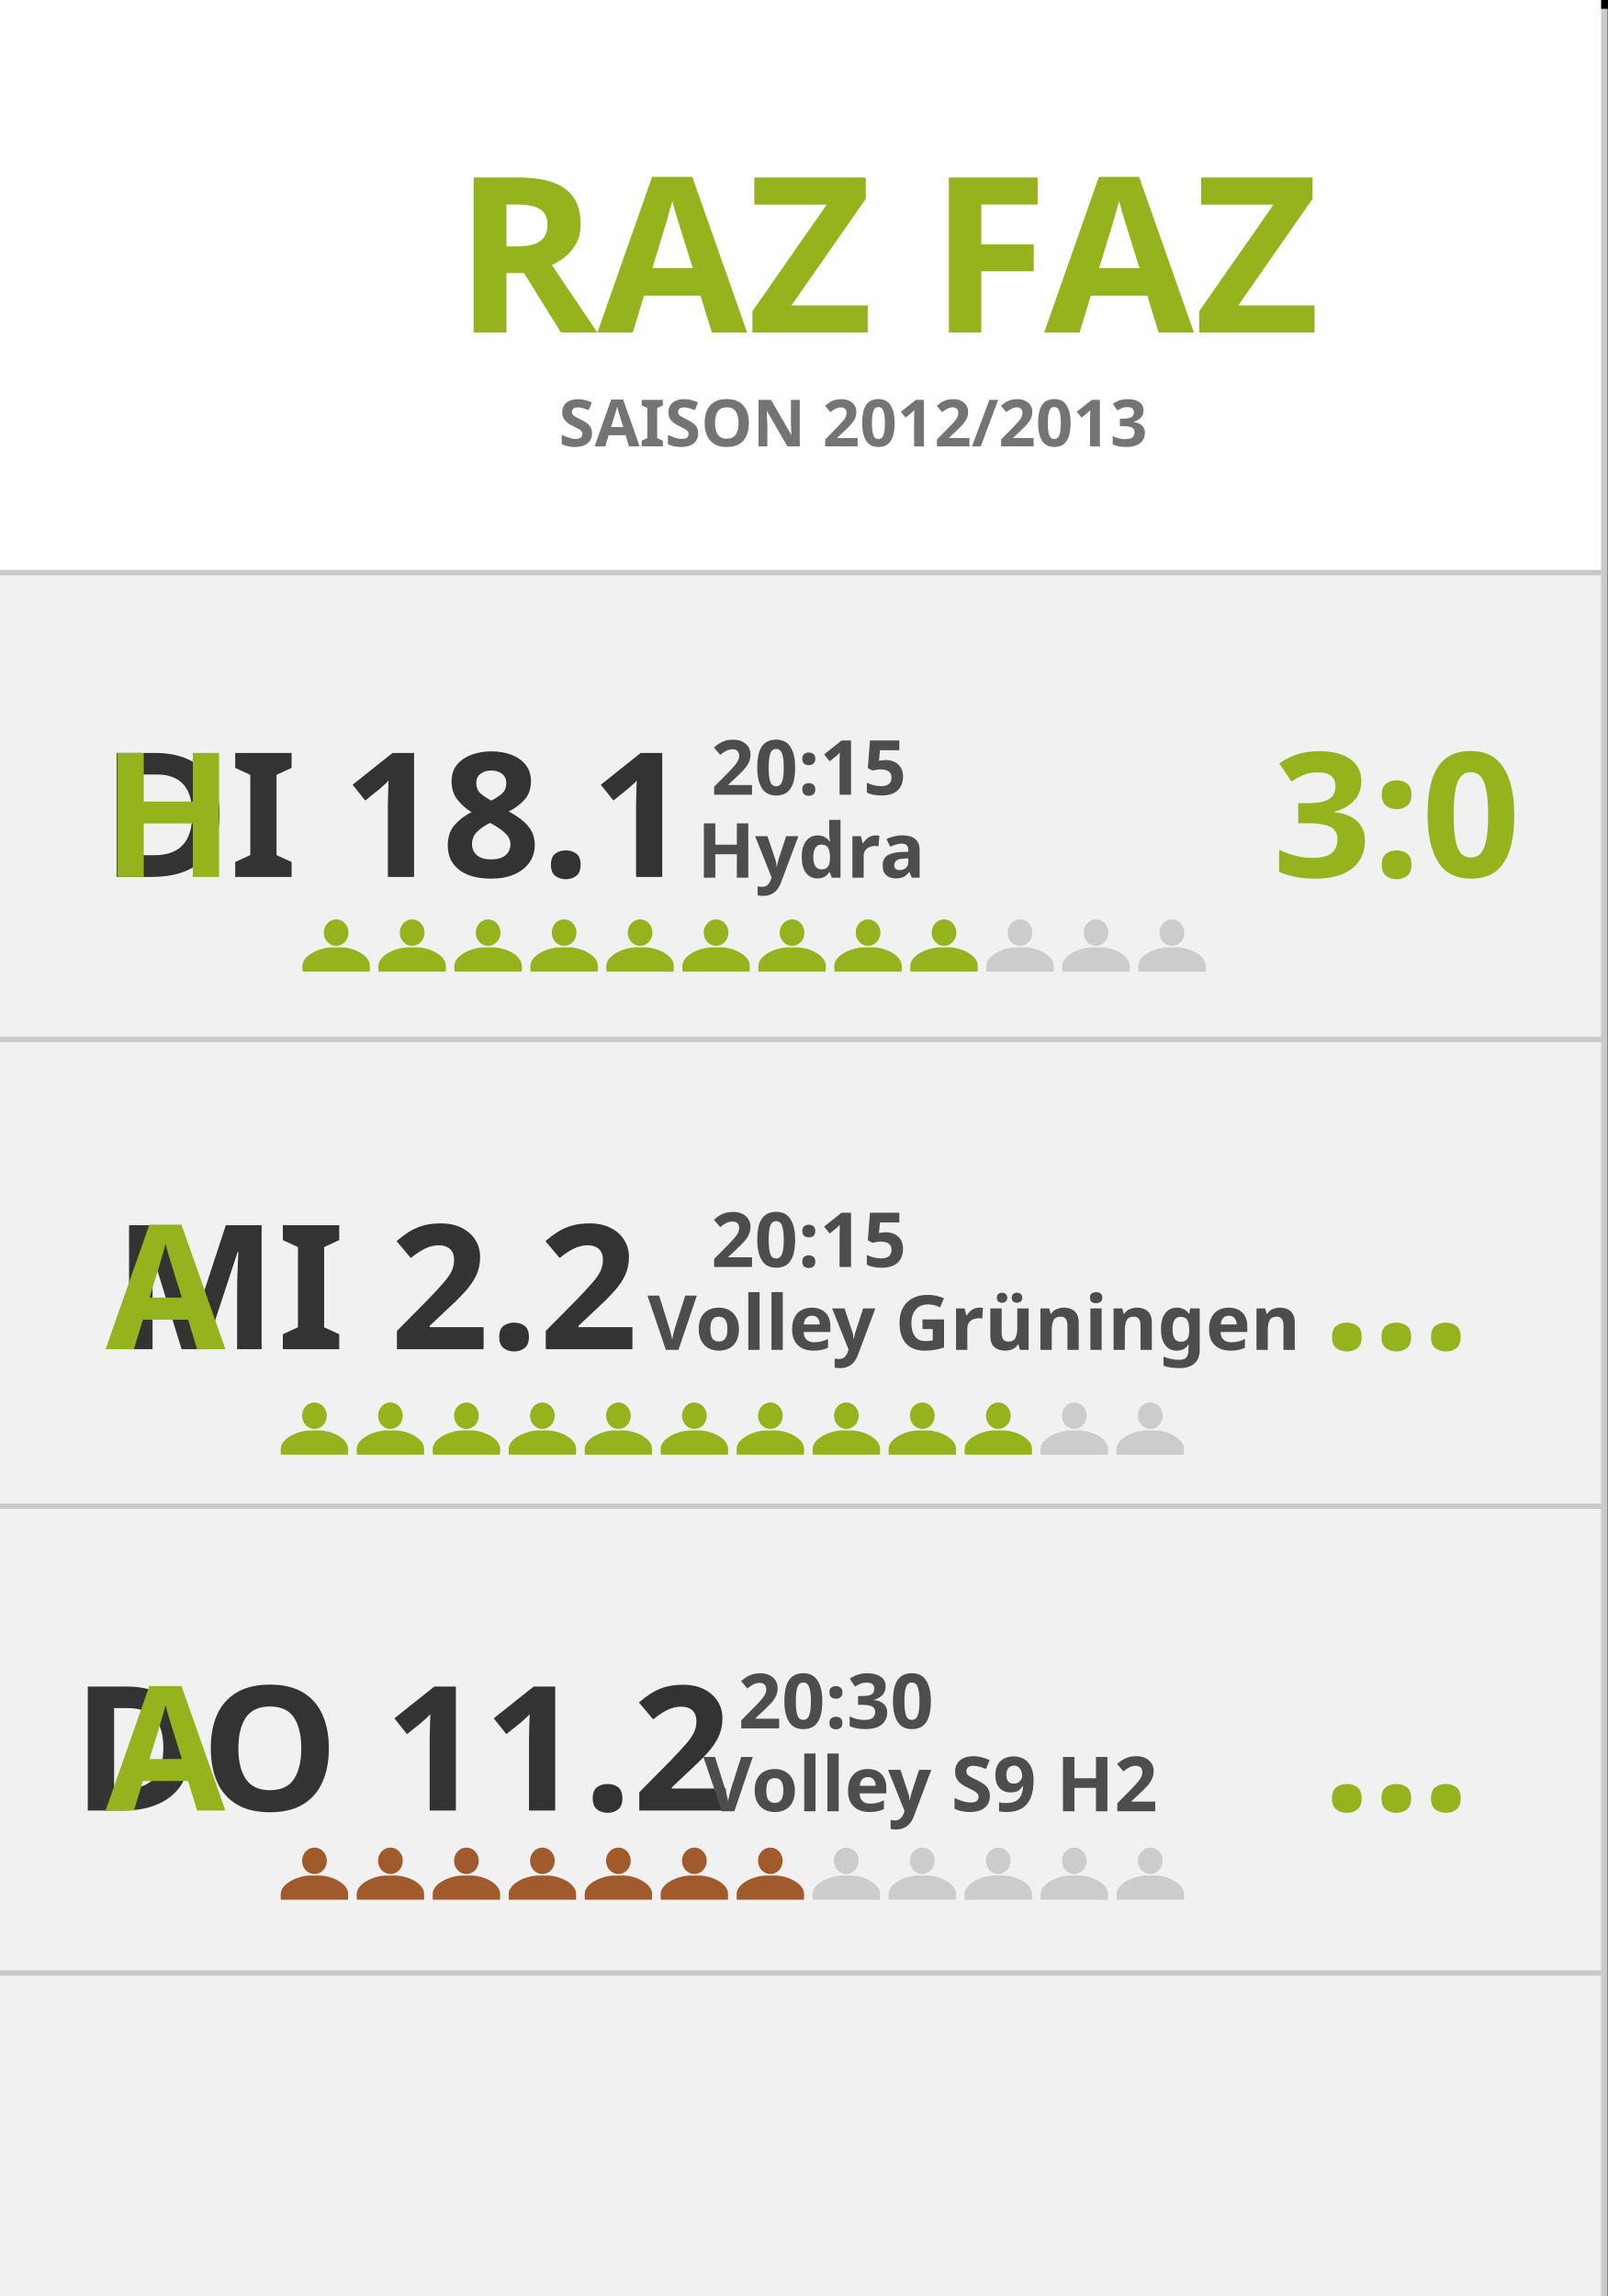
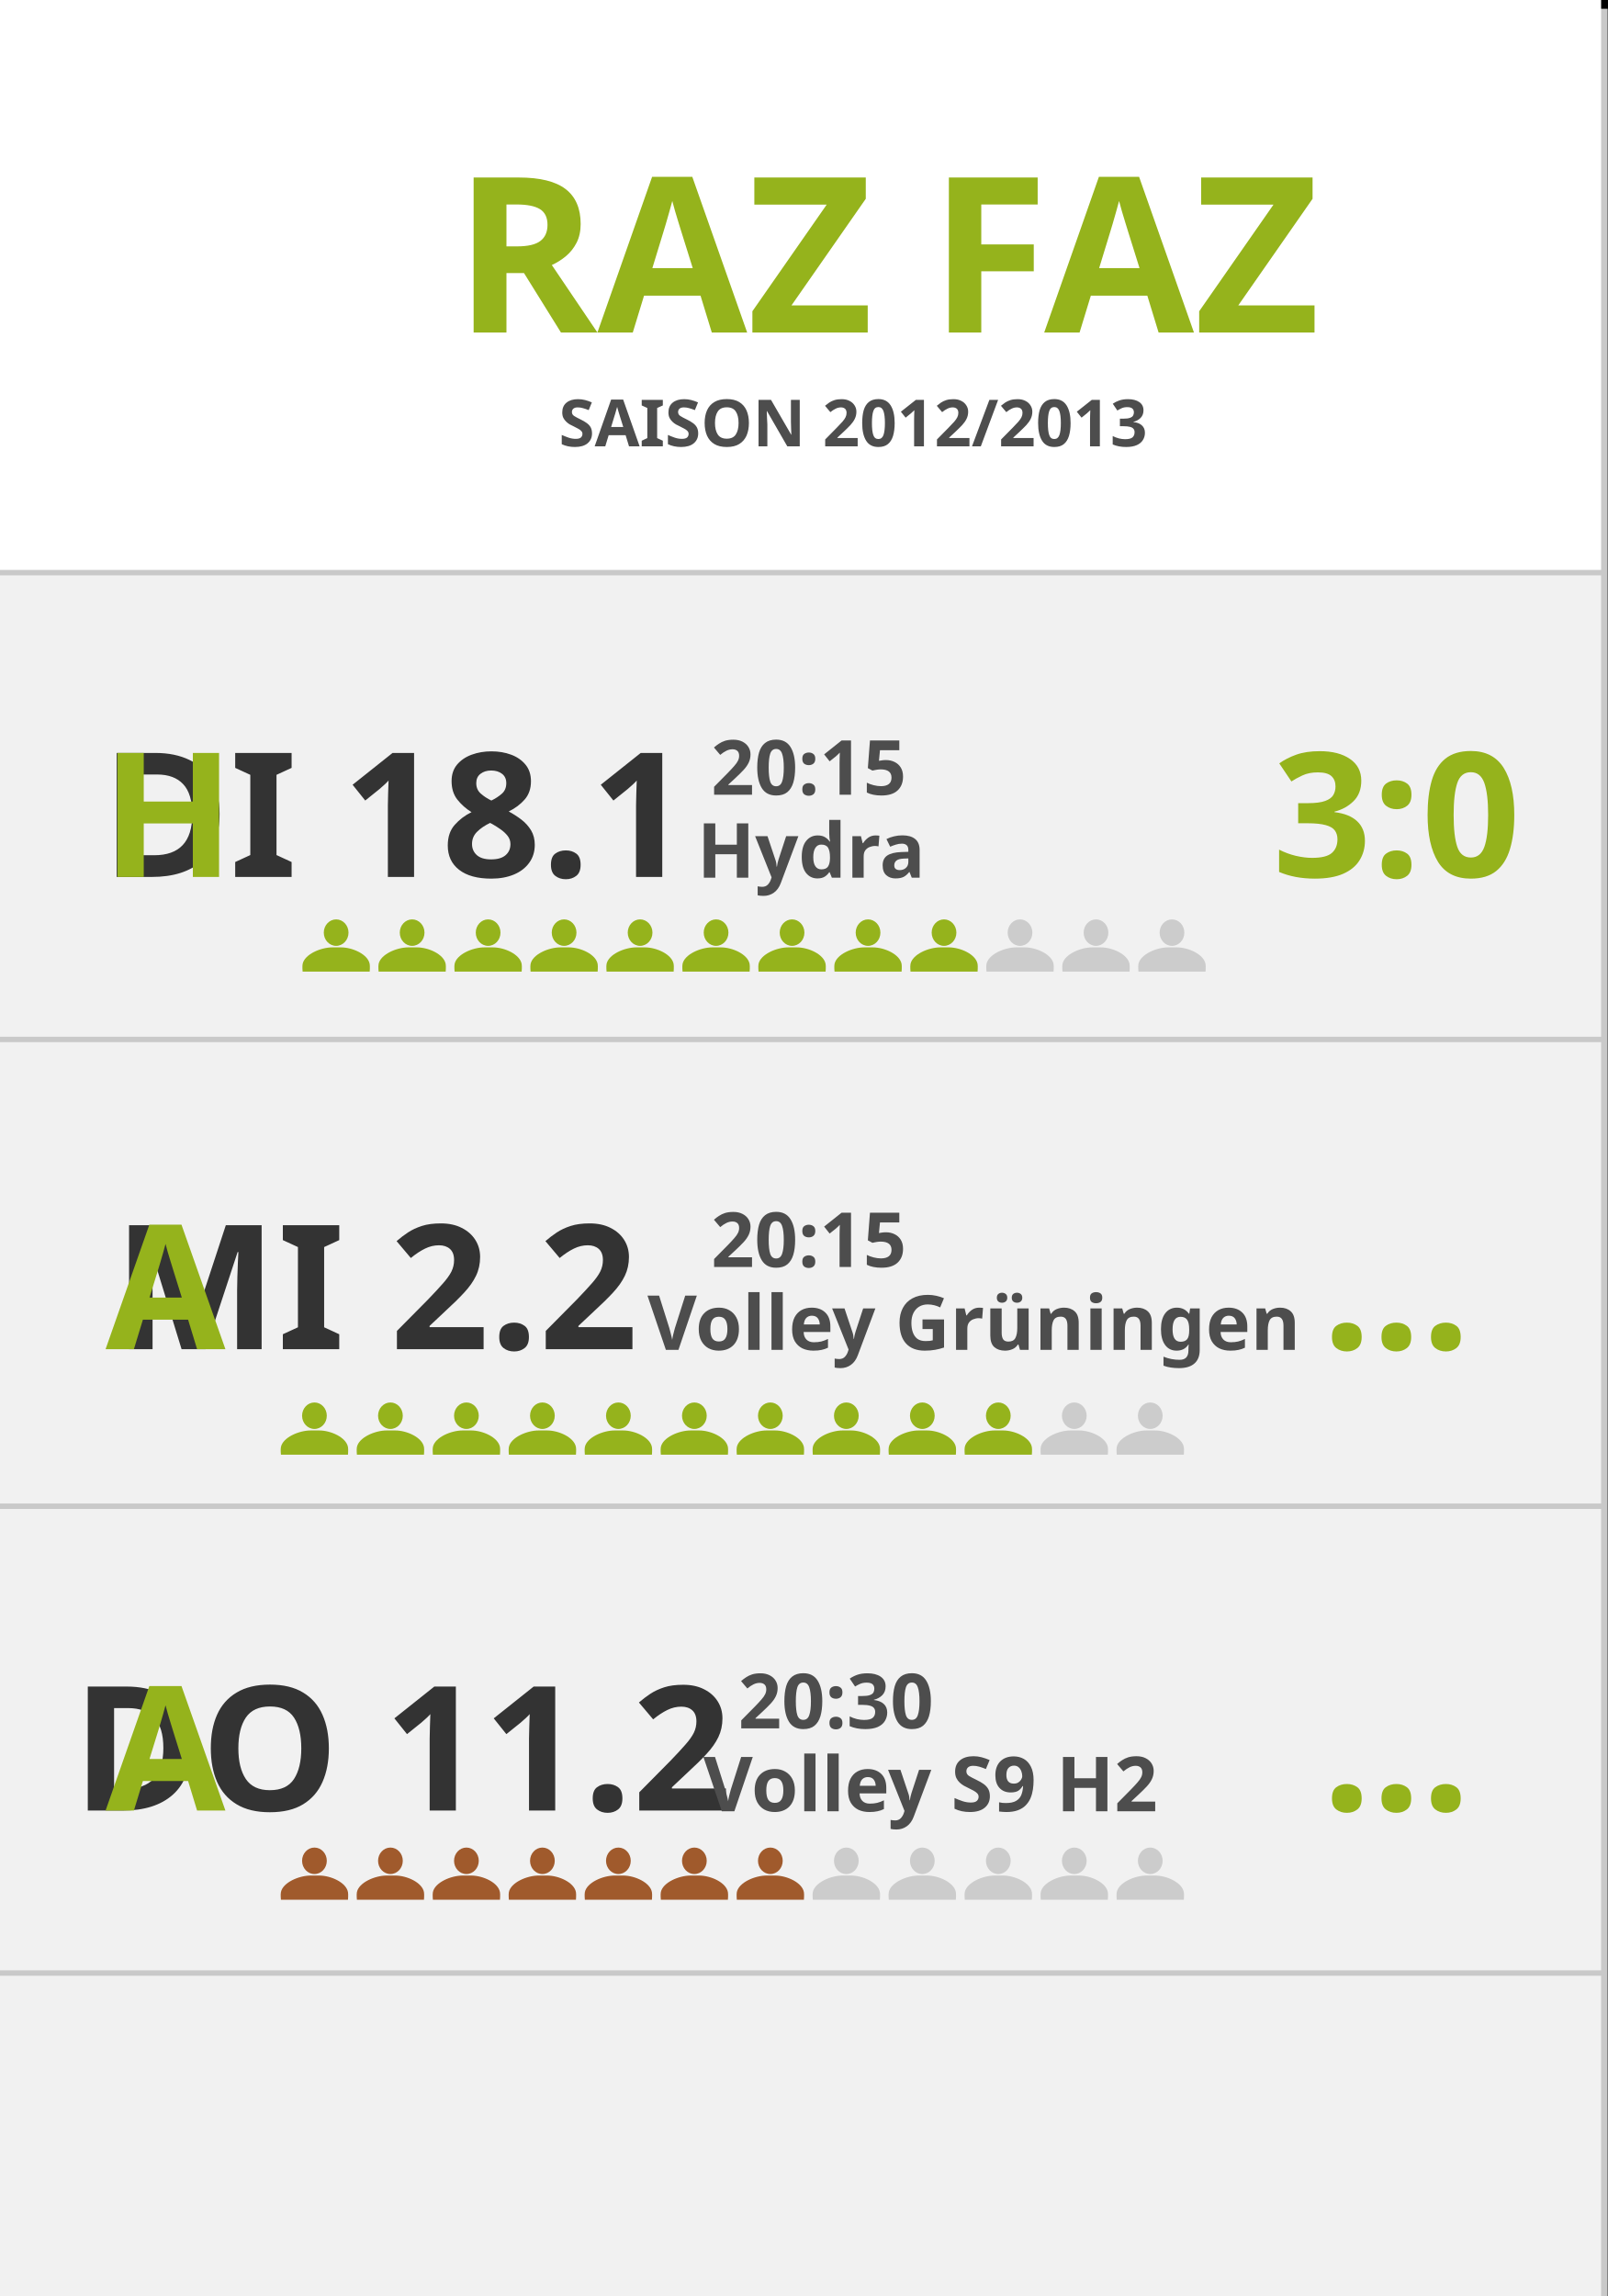
<svg xmlns="http://www.w3.org/2000/svg" width="296.209" height="423" id="svg2" version="1.1">
  <defs id="defs4">
    <filter id="filter3199" color-interpolation-filters="sRGB">
      <feGaussianBlur id="feGaussianBlur3201" stdDeviation="4" result="result8" />
      <feOffset id="feOffset3203" dx="4" dy="4" result="result11" />
      <feComposite id="feComposite3205" in2="result11" result="result6" in="SourceGraphic" operator="in" />
      <feFlood id="feFlood3207" result="result10" in="result6" flood-opacity="1" flood-color="rgb(0,0,0)" />
      <feBlend id="feBlend3209" in2="result10" mode="normal" in="result6" result="result12" />
      <feComposite id="feComposite3211" in2="SourceGraphic" result="result2" operator="in" />
    </filter>
    <filter id="filter3213" color-interpolation-filters="sRGB">
      <feGaussianBlur id="feGaussianBlur3215" stdDeviation="1" result="result8" />
      <feOffset id="feOffset3217" dx="1" dy="1" result="result11" />
      <feComposite id="feComposite3219" in2="result11" result="result6" in="SourceGraphic" operator="in" />
      <feFlood id="feFlood3221" result="result10" in="result6" flood-opacity="0.498" flood-color="rgb(0,0,0)" />
      <feBlend id="feBlend3223" in2="result10" mode="normal" in="result6" result="result12" />
      <feComposite id="feComposite3225" in2="SourceGraphic" result="result2" operator="in" />
    </filter>
  </defs>
  <g id="layer2" transform="translate(0,170.9685)">
    <rect y="-210.068" x="-8.212" height="533.131" width="312.634" id="rect4951" style="fill:#000000;fill-opacity:1;stroke:none" ry="7.087" />
    <rect style="fill:#c9c9c9;fill-opacity:1;stroke:none" id="rect4882" width="296.209" height="422.693" x="0" y="-169.349" />
  </g>
  <g id="layer1" transform="translate(0,-633.3249)" style="display:inline">
    <rect style="fill:#f1f1f1;fill-opacity:1;stroke:none" id="rect4101" width="295" height="85" x="0" y="739.325" />
    <rect y="633.325" x="0" height="105" width="295" id="rect4906" style="fill:#ffffff;fill-opacity:1;stroke:none" />
    <rect y="825.325" x="0" height="85" width="295" id="rect4926" style="fill:#f1f1f1;fill-opacity:1;stroke:none" />
    <rect style="fill:#f1f1f1;fill-opacity:1;stroke:none" id="rect4928" width="295" height="85" x="0" y="911.325" />
    <rect y="997.325" x="0" height="61" width="295" id="rect4930" style="fill:#f1f1f1;fill-opacity:1;stroke:none" />
  </g>
  <g id="layer3" style="display:inline">
    <text xml:space="preserve" style="font-size:40px;font-style:normal;font-variant:normal;font-weight:bold;font-stretch:normal;text-align:start;line-height:125%;letter-spacing:0px;word-spacing:0px;writing-mode:lr-tb;text-anchor:start;fill:#95b31c;fill-opacity:1;stroke:none;font-family:Oswald;-inkscape-font-specification:Oswald Bold" x="83.671" y="61.262" id="text4958">
      <tspan id="tspan4960" x="83.671" y="61.262" style="font-size:40px;font-style:normal;font-variant:normal;font-weight:bold;font-stretch:normal;text-align:start;line-height:125%;writing-mode:lr-tb;text-anchor:start;font-family:Oswald;-inkscape-font-specification:Oswald Bold">RAZ FAZ</tspan>
    </text>
-     <text id="text3001" y="82.228" x="102.952" style="font-size:12px;font-style:normal;font-variant:normal;font-weight:bold;font-stretch:normal;text-align:start;line-height:125%;letter-spacing:0px;word-spacing:0px;writing-mode:lr-tb;text-anchor:start;fill:#747474;fill-opacity:1;stroke:none;font-family:Oswald;-inkscape-font-specification:Oswald Bold" xml:space="preserve">
-       <tspan style="font-size:12px;font-style:normal;font-variant:normal;font-weight:bold;font-stretch:normal;text-align:start;line-height:125%;writing-mode:lr-tb;text-anchor:start;fill:#747474;fill-opacity:1;font-family:Oswald;-inkscape-font-specification:Oswald Bold" y="82.228" x="102.952" id="tspan3003">SAISON 2012/2013</tspan>
+     <text id="text3001" y="82.228" x="102.952" style="font-size:12px;font-style:normal;font-variant:normal;font-weight:bold;font-stretch:normal;text-align:start;line-height:125%;letter-spacing:0px;word-spacing:0px;writing-mode:lr-tb;text-anchor:start;fill:#4d4d4d;fill-opacity:1;stroke:none;font-family:Oswald;-inkscape-font-specification:Oswald Bold" xml:space="preserve">
+       <tspan style="font-size:12px;font-style:normal;font-variant:normal;font-weight:bold;font-stretch:normal;text-align:start;line-height:125%;writing-mode:lr-tb;text-anchor:start;fill:#4d4d4d;fill-opacity:1;font-family:Oswald;-inkscape-font-specification:Oswald Bold" y="82.228" x="102.952" id="tspan3003">SAISON 2012/2013</tspan>
    </text>
    <text id="text3003" y="161.563" x="93.667" style="font-size:32px;font-style:normal;font-variant:normal;font-weight:bold;font-stretch:normal;text-align:center;line-height:100%;letter-spacing:0px;word-spacing:0px;writing-mode:lr-tb;text-anchor:middle;fill:#333333;fill-opacity:1;stroke:none;font-family:Oswald;-inkscape-font-specification:Oswald Bold" xml:space="preserve">
      <tspan style="font-size:32px;font-style:normal;font-variant:normal;font-weight:bold;font-stretch:normal;text-align:center;line-height:100%;writing-mode:lr-tb;text-anchor:middle;fill:#333333;font-family:Oswald;-inkscape-font-specification:Oswald Bold" y="161.563" x="93.667" id="tspan3789">DI 18.1</tspan>
    </text>
    <text xml:space="preserve" style="font-size:32px;font-style:normal;font-variant:normal;font-weight:bold;font-stretch:normal;text-align:start;line-height:125%;letter-spacing:0px;word-spacing:0px;writing-mode:lr-tb;text-anchor:start;fill:#95b31c;fill-opacity:1;stroke:none;display:inline;font-family:Oswald;-inkscape-font-specification:Oswald Bold" x="18.766" y="161.563" id="text4958-6">
      <tspan id="tspan4960-3" x="18.766" y="161.563" style="font-size:32px;font-style:normal;font-variant:normal;font-weight:bold;font-stretch:normal;text-align:start;line-height:125%;writing-mode:lr-tb;text-anchor:start;font-family:Oswald;-inkscape-font-specification:Oswald Bold">H</tspan>
    </text>
    <text id="text4029" y="161.563" x="234.453" style="font-size:32px;font-style:normal;font-variant:normal;font-weight:bold;font-stretch:normal;text-align:start;line-height:125%;letter-spacing:0px;word-spacing:0px;writing-mode:lr-tb;text-anchor:start;fill:#95b31c;fill-opacity:1;stroke:none;display:inline;font-family:Oswald;-inkscape-font-specification:Oswald Bold" xml:space="preserve">
      <tspan style="font-size:32px;font-style:normal;font-variant:normal;font-weight:bold;font-stretch:normal;text-align:start;line-height:125%;writing-mode:lr-tb;text-anchor:start;font-family:Oswald;-inkscape-font-specification:Oswald Bold" y="161.563" x="234.453" id="tspan4031">3:0</tspan>
    </text>
    <text xml:space="preserve" style="font-size:32px;font-style:normal;font-variant:normal;font-weight:bold;font-stretch:normal;text-align:center;line-height:100%;letter-spacing:0px;word-spacing:0px;writing-mode:lr-tb;text-anchor:middle;fill:#333333;fill-opacity:1;stroke:none;font-family:Oswald;-inkscape-font-specification:Oswald Bold" x="90.042" y="248.563" id="text4049">
      <tspan id="tspan4051" x="90.042" y="248.563" style="font-size:32px;font-style:normal;font-variant:normal;font-weight:bold;font-stretch:normal;text-align:center;line-height:100%;writing-mode:lr-tb;text-anchor:middle;fill:#333333;font-family:Oswald;-inkscape-font-specification:Oswald Bold">MI 2.2</tspan>
    </text>
    <text id="text4053" y="248.563" x="19.453" style="font-size:32px;font-style:normal;font-variant:normal;font-weight:bold;font-stretch:normal;text-align:start;line-height:125%;letter-spacing:0px;word-spacing:0px;writing-mode:lr-tb;text-anchor:start;fill:#95b31c;fill-opacity:1;stroke:none;display:inline;font-family:Oswald;-inkscape-font-specification:Oswald Bold" xml:space="preserve">
      <tspan style="font-size:32px;font-style:normal;font-variant:normal;font-weight:bold;font-stretch:normal;text-align:start;line-height:125%;writing-mode:lr-tb;text-anchor:start;font-family:Oswald;-inkscape-font-specification:Oswald Bold" y="248.563" x="19.453" id="tspan4055">A</tspan>
    </text>
    <text xml:space="preserve" style="font-size:32px;font-style:normal;font-variant:normal;font-weight:bold;font-stretch:normal;text-align:start;line-height:125%;letter-spacing:0px;word-spacing:0px;writing-mode:lr-tb;text-anchor:start;fill:#95b31c;fill-opacity:1;stroke:none;display:inline;font-family:Oswald;-inkscape-font-specification:Oswald Bold" x="243.586" y="248.563" id="text4057">
      <tspan id="tspan4059" x="243.586" y="248.563" style="font-size:32px;font-style:normal;font-variant:normal;font-weight:bold;font-stretch:normal;text-align:start;line-height:125%;writing-mode:lr-tb;text-anchor:start;font-family:Oswald;-inkscape-font-specification:Oswald Bold">...</tspan>
    </text>
    <text id="text4061" y="333.563" x="94.854" style="font-size:32px;font-style:normal;font-variant:normal;font-weight:bold;font-stretch:normal;text-align:center;line-height:100%;letter-spacing:0px;word-spacing:0px;writing-mode:lr-tb;text-anchor:middle;fill:#333333;fill-opacity:1;stroke:none;font-family:Oswald;-inkscape-font-specification:Oswald Bold" xml:space="preserve">
      <tspan style="font-size:32px;font-style:normal;font-variant:normal;font-weight:bold;font-stretch:normal;text-align:center;line-height:100%;writing-mode:lr-tb;text-anchor:middle;fill:#333333;font-family:Oswald;-inkscape-font-specification:Oswald Bold" y="333.563" x="94.854" id="tspan4063">DO 11.2</tspan>
    </text>
    <text xml:space="preserve" style="font-size:32px;font-style:normal;font-variant:normal;font-weight:bold;font-stretch:normal;text-align:start;line-height:125%;letter-spacing:0px;word-spacing:0px;writing-mode:lr-tb;text-anchor:start;fill:#95b31c;fill-opacity:1;stroke:none;display:inline;font-family:Oswald;-inkscape-font-specification:Oswald Bold" x="19.453" y="333.563" id="text4065">
      <tspan id="tspan4067" x="19.453" y="333.563" style="font-size:32px;font-style:normal;font-variant:normal;font-weight:bold;font-stretch:normal;text-align:start;line-height:125%;writing-mode:lr-tb;text-anchor:start;font-family:Oswald;-inkscape-font-specification:Oswald Bold">A</tspan>
    </text>
    <text id="text4069" y="333.563" x="243.586" style="font-size:32px;font-style:normal;font-variant:normal;font-weight:bold;font-stretch:normal;text-align:start;line-height:125%;letter-spacing:0px;word-spacing:0px;writing-mode:lr-tb;text-anchor:start;fill:#95b31c;fill-opacity:1;stroke:none;display:inline;font-family:Oswald;-inkscape-font-specification:Oswald Bold" xml:space="preserve">
      <tspan style="font-size:32px;font-style:normal;font-variant:normal;font-weight:bold;font-stretch:normal;text-align:start;line-height:125%;writing-mode:lr-tb;text-anchor:start;font-family:Oswald;-inkscape-font-specification:Oswald Bold" y="333.563" x="243.586" id="tspan4071">...</tspan>
    </text>
    <g id="g4497">
      <g style="fill:#95b31c;fill-opacity:1" transform="translate(91.99997,-1.5)" id="g4164">
        <g style="fill:#95b31c;fill-opacity:1" id="g4104" transform="matrix(0.8431479,0,0,0.753631,10.58122,44.46963)">
          <path id="path4094" d="m 67.227,174.578 1.809,0 c 2.615,0 5.938,1.715 6.317,4.064 0.098,0.606 0,1.858 0,1.858 l -14.656,0 c 0,0 -0.107,-1.254 0,-1.858 0.417,-2.349 3.915,-4.064 6.529,-4.064 z" style="fill:#95b31c;fill-opacity:1;stroke:none" />
          <path transform="matrix(0.2130318,0,0,0.2322239,103.4527,128.0598)" d="m -153.629,184.802 a 12.68,13.938 0 1 1 -25.36,0 12.68,13.938 0 1 1 25.36,0 z" id="path4096" style="fill:#95b31c;fill-opacity:1;stroke:none" />
        </g>
      </g>
      <g id="g4169" transform="translate(77.99999,-1.5)">
        <g transform="matrix(0.8431479,0,0,0.753631,10.58122,44.46963)" id="g4171">
          <path style="fill:#95b31c;fill-opacity:1;stroke:none" d="m 67.227,174.578 1.809,0 c 2.615,0 5.938,1.715 6.317,4.064 0.098,0.606 0,1.858 0,1.858 l -14.656,0 c 0,0 -0.107,-1.254 0,-1.858 0.417,-2.349 3.915,-4.064 6.529,-4.064 z" id="path4173" />
          <path style="fill:#95b31c;fill-opacity:1;stroke:none" id="path4175" d="m -153.629,184.802 a 12.68,13.938 0 1 1 -25.36,0 12.68,13.938 0 1 1 25.36,0 z" transform="matrix(0.2130318,0,0,0.2322239,103.4527,128.0598)" />
        </g>
      </g>
      <g transform="translate(63.99999,-1.5)" id="g4177">
        <g id="g4179" transform="matrix(0.8431479,0,0,0.753631,10.58122,44.46963)">
          <path id="path4181" d="m 67.227,174.578 1.809,0 c 2.615,0 5.938,1.715 6.317,4.064 0.098,0.606 0,1.858 0,1.858 l -14.656,0 c 0,0 -0.107,-1.254 0,-1.858 0.417,-2.349 3.915,-4.064 6.529,-4.064 z" style="fill:#95b31c;fill-opacity:1;stroke:none" />
          <path transform="matrix(0.2130318,0,0,0.2322239,103.4527,128.0598)" d="m -153.629,184.802 a 12.68,13.938 0 1 1 -25.36,0 12.68,13.938 0 1 1 25.36,0 z" id="path4183" style="fill:#95b31c;fill-opacity:1;stroke:none" />
        </g>
      </g>
      <g id="g4185" transform="translate(49.99999,-1.5)">
        <g transform="matrix(0.8431479,0,0,0.753631,10.58122,44.46963)" id="g4187">
          <path style="fill:#95b31c;fill-opacity:1;stroke:none" d="m 67.227,174.578 1.809,0 c 2.615,0 5.938,1.715 6.317,4.064 0.098,0.606 0,1.858 0,1.858 l -14.656,0 c 0,0 -0.107,-1.254 0,-1.858 0.417,-2.349 3.915,-4.064 6.529,-4.064 z" id="path4189" />
          <path style="fill:#95b31c;fill-opacity:1;stroke:none" id="path4191" d="m -153.629,184.802 a 12.68,13.938 0 1 1 -25.36,0 12.68,13.938 0 1 1 25.36,0 z" transform="matrix(0.2130318,0,0,0.2322239,103.4527,128.0598)" />
        </g>
      </g>
      <g transform="translate(35.99999,-1.5)" id="g4193">
        <g id="g4195" transform="matrix(0.8431479,0,0,0.753631,10.58122,44.46963)">
          <path id="path4197" d="m 67.227,174.578 1.809,0 c 2.615,0 5.938,1.715 6.317,4.064 0.098,0.606 0,1.858 0,1.858 l -14.656,0 c 0,0 -0.107,-1.254 0,-1.858 0.417,-2.349 3.915,-4.064 6.529,-4.064 z" style="fill:#95b31c;fill-opacity:1;stroke:none" />
          <path transform="matrix(0.2130318,0,0,0.2322239,103.4527,128.0598)" d="m -153.629,184.802 a 12.68,13.938 0 1 1 -25.36,0 12.68,13.938 0 1 1 25.36,0 z" id="path4199" style="fill:#95b31c;fill-opacity:1;stroke:none" />
        </g>
      </g>
      <g id="g4201" transform="translate(21.99999,-1.5)">
        <g transform="matrix(0.8431479,0,0,0.753631,10.58122,44.46963)" id="g4203">
          <path style="fill:#95b31c;fill-opacity:1;stroke:none" d="m 67.227,174.578 1.809,0 c 2.615,0 5.938,1.715 6.317,4.064 0.098,0.606 0,1.858 0,1.858 l -14.656,0 c 0,0 -0.107,-1.254 0,-1.858 0.417,-2.349 3.915,-4.064 6.529,-4.064 z" id="path4205" />
          <path style="fill:#95b31c;fill-opacity:1;stroke:none" id="path4207" d="m -153.629,184.802 a 12.68,13.938 0 1 1 -25.36,0 12.68,13.938 0 1 1 25.36,0 z" transform="matrix(0.2130318,0,0,0.2322239,103.4527,128.0598)" />
        </g>
      </g>
      <g transform="translate(8,-1.5)" id="g4209">
        <g id="g4211" transform="matrix(0.8431479,0,0,0.753631,10.58122,44.46963)">
          <path id="path4213" d="m 67.227,174.578 1.809,0 c 2.615,0 5.938,1.715 6.317,4.064 0.098,0.606 0,1.858 0,1.858 l -14.656,0 c 0,0 -0.107,-1.254 0,-1.858 0.417,-2.349 3.915,-4.064 6.529,-4.064 z" style="fill:#95b31c;fill-opacity:1;stroke:none" />
          <path transform="matrix(0.2130318,0,0,0.2322239,103.4527,128.0598)" d="m -153.629,184.802 a 12.68,13.938 0 1 1 -25.36,0 12.68,13.938 0 1 1 25.36,0 z" id="path4215" style="fill:#95b31c;fill-opacity:1;stroke:none" />
        </g>
      </g>
      <g id="g4217" transform="translate(-6,-1.5)">
        <g transform="matrix(0.8431479,0,0,0.753631,10.58122,44.46963)" id="g4219">
          <path style="fill:#95b31c;fill-opacity:1;stroke:none" d="m 67.227,174.578 1.809,0 c 2.615,0 5.938,1.715 6.317,4.064 0.098,0.606 0,1.858 0,1.858 l -14.656,0 c 0,0 -0.107,-1.254 0,-1.858 0.417,-2.349 3.915,-4.064 6.529,-4.064 z" id="path4221" />
          <path style="fill:#95b31c;fill-opacity:1;stroke:none" id="path4223" d="m -153.629,184.802 a 12.68,13.938 0 1 1 -25.36,0 12.68,13.938 0 1 1 25.36,0 z" transform="matrix(0.2130318,0,0,0.2322239,103.4527,128.0598)" />
        </g>
      </g>
      <g style="fill:#cccccc;fill-opacity:1" transform="translate(148,-1.5)" id="g4225">
        <g style="fill:#cccccc;fill-opacity:1" id="g4227" transform="matrix(0.8431479,0,0,0.753631,10.58122,44.46963)">
          <path id="path4229" d="m 67.227,174.578 1.809,0 c 2.615,0 5.938,1.715 6.317,4.064 0.098,0.606 0,1.858 0,1.858 l -14.656,0 c 0,0 -0.107,-1.254 0,-1.858 0.417,-2.349 3.915,-4.064 6.529,-4.064 z" style="fill:#cccccc;fill-opacity:1;stroke:none" />
          <path transform="matrix(0.2130318,0,0,0.2322239,103.4527,128.0598)" d="m -153.629,184.802 a 12.68,13.938 0 1 1 -25.36,0 12.68,13.938 0 1 1 25.36,0 z" id="path4231" style="fill:#cccccc;fill-opacity:1;stroke:none" />
        </g>
      </g>
      <g id="g4449" transform="translate(134,-1.5)" style="fill:#cccccc;fill-opacity:1">
        <g transform="matrix(0.8431479,0,0,0.753631,10.58122,44.46963)" id="g4451" style="fill:#cccccc;fill-opacity:1">
          <path style="fill:#cccccc;fill-opacity:1;stroke:none" d="m 67.227,174.578 1.809,0 c 2.615,0 5.938,1.715 6.317,4.064 0.098,0.606 0,1.858 0,1.858 l -14.656,0 c 0,0 -0.107,-1.254 0,-1.858 0.417,-2.349 3.915,-4.064 6.529,-4.064 z" id="path4453" />
          <path style="fill:#cccccc;fill-opacity:1;stroke:none" id="path4455" d="m -153.629,184.802 a 12.68,13.938 0 1 1 -25.36,0 12.68,13.938 0 1 1 25.36,0 z" transform="matrix(0.2130318,0,0,0.2322239,103.4527,128.0598)" />
        </g>
      </g>
      <g style="fill:#cccccc;fill-opacity:1" transform="translate(120,-1.5)" id="g4457">
        <g style="fill:#cccccc;fill-opacity:1" id="g4459" transform="matrix(0.8431479,0,0,0.753631,10.58122,44.46963)">
          <path id="path4461" d="m 67.227,174.578 1.809,0 c 2.615,0 5.938,1.715 6.317,4.064 0.098,0.606 0,1.858 0,1.858 l -14.656,0 c 0,0 -0.107,-1.254 0,-1.858 0.417,-2.349 3.915,-4.064 6.529,-4.064 z" style="fill:#cccccc;fill-opacity:1;stroke:none" />
          <path transform="matrix(0.2130318,0,0,0.2322239,103.4527,128.0598)" d="m -153.629,184.802 a 12.68,13.938 0 1 1 -25.36,0 12.68,13.938 0 1 1 25.36,0 z" id="path4463" style="fill:#cccccc;fill-opacity:1;stroke:none" />
        </g>
      </g>
      <g id="g4465" transform="translate(106,-1.5)" style="fill:#95b31c;fill-opacity:1">
        <g transform="matrix(0.8431479,0,0,0.753631,10.58122,44.46963)" id="g4467" style="fill:#95b31c;fill-opacity:1">
          <path style="fill:#95b31c;fill-opacity:1;stroke:none" d="m 67.227,174.578 1.809,0 c 2.615,0 5.938,1.715 6.317,4.064 0.098,0.606 0,1.858 0,1.858 l -14.656,0 c 0,0 -0.107,-1.254 0,-1.858 0.417,-2.349 3.915,-4.064 6.529,-4.064 z" id="path4469" />
          <path style="fill:#95b31c;fill-opacity:1;stroke:none" id="path4471" d="m -153.629,184.802 a 12.68,13.938 0 1 1 -25.36,0 12.68,13.938 0 1 1 25.36,0 z" transform="matrix(0.2130318,0,0,0.2322239,103.4527,128.0598)" />
        </g>
      </g>
    </g>
    <text xml:space="preserve" style="font-size:14px;font-style:normal;font-variant:normal;font-weight:bold;font-stretch:normal;text-align:center;line-height:100%;letter-spacing:0px;word-spacing:0px;writing-mode:lr-tb;text-anchor:middle;fill:#4d4d4d;fill-opacity:1;stroke:none;font-family:Oswald;-inkscape-font-specification:Oswald Bold" x="158.554" y="161.696" id="text4481">
      <tspan id="tspan4483" x="158.554" y="161.696" style="font-size:14px;font-style:normal;font-variant:normal;font-weight:bold;font-stretch:normal;text-align:center;line-height:100%;writing-mode:lr-tb;text-anchor:middle;fill:#4d4d4d;fill-opacity:1;font-family:Oswald;-inkscape-font-specification:Oswald Bold">Hydra</tspan>
    </text>
    <text id="text4485" y="146.419" x="158.123" style="font-size:14px;font-style:normal;font-variant:normal;font-weight:bold;font-stretch:normal;text-align:center;line-height:100%;letter-spacing:0px;word-spacing:0px;writing-mode:lr-tb;text-anchor:middle;fill:#4d4d4d;fill-opacity:1;stroke:none;font-family:Oswald;-inkscape-font-specification:Oswald Bold" xml:space="preserve">
      <tspan style="font-size:14px;font-style:normal;font-variant:normal;font-weight:bold;font-stretch:normal;text-align:center;line-height:100%;writing-mode:lr-tb;text-anchor:middle;fill:#4d4d4d;fill-opacity:1;font-family:Oswald;-inkscape-font-specification:Oswald Bold" y="146.419" x="158.123" id="tspan4487">20:15</tspan>
    </text>
    <text id="text4489" y="248.696" x="188.554" style="font-size:14px;font-style:normal;font-variant:normal;font-weight:bold;font-stretch:normal;text-align:center;line-height:100%;letter-spacing:0px;word-spacing:0px;writing-mode:lr-tb;text-anchor:middle;fill:#4d4d4d;fill-opacity:1;stroke:none;font-family:Oswald;-inkscape-font-specification:Oswald Bold" xml:space="preserve">
      <tspan style="font-size:14px;font-style:normal;font-variant:normal;font-weight:bold;font-stretch:normal;text-align:center;line-height:100%;writing-mode:lr-tb;text-anchor:middle;fill:#4d4d4d;fill-opacity:1;font-family:Oswald;-inkscape-font-specification:Oswald Bold" y="248.696" x="188.554" id="tspan4491">Volley Grüningen</tspan>
    </text>
    <text xml:space="preserve" style="font-size:14px;font-style:normal;font-variant:normal;font-weight:bold;font-stretch:normal;text-align:center;line-height:100%;letter-spacing:0px;word-spacing:0px;writing-mode:lr-tb;text-anchor:middle;fill:#4d4d4d;fill-opacity:1;stroke:none;font-family:Oswald;-inkscape-font-specification:Oswald Bold" x="158.123" y="233.419" id="text4493">
      <tspan id="tspan4495" x="158.123" y="233.419" style="font-size:14px;font-style:normal;font-variant:normal;font-weight:bold;font-stretch:normal;text-align:center;line-height:100%;writing-mode:lr-tb;text-anchor:middle;fill:#4d4d4d;fill-opacity:1;font-family:Oswald;-inkscape-font-specification:Oswald Bold">20:15</tspan>
    </text>
    <g style="fill:#95b31c;fill-opacity:1" transform="translate(87.99997,87.5)" id="g4549">
      <g style="fill:#95b31c;fill-opacity:1" id="g4551" transform="matrix(0.8431479,0,0,0.753631,10.58122,44.46963)">
        <path id="path4553" d="m 67.227,174.578 1.809,0 c 2.615,0 5.938,1.715 6.317,4.064 0.098,0.606 0,1.858 0,1.858 l -14.656,0 c 0,0 -0.107,-1.254 0,-1.858 0.417,-2.349 3.915,-4.064 6.529,-4.064 z" style="fill:#95b31c;fill-opacity:1;stroke:none" />
        <path transform="matrix(0.2130318,0,0,0.2322239,103.4527,128.0598)" d="m -153.629,184.802 a 12.68,13.938 0 1 1 -25.36,0 12.68,13.938 0 1 1 25.36,0 z" id="path4555" style="fill:#95b31c;fill-opacity:1;stroke:none" />
      </g>
    </g>
    <g id="g4557" transform="translate(73.99999,87.5)">
      <g transform="matrix(0.8431479,0,0,0.753631,10.58122,44.46963)" id="g4559">
        <path style="fill:#95b31c;fill-opacity:1;stroke:none" d="m 67.227,174.578 1.809,0 c 2.615,0 5.938,1.715 6.317,4.064 0.098,0.606 0,1.858 0,1.858 l -14.656,0 c 0,0 -0.107,-1.254 0,-1.858 0.417,-2.349 3.915,-4.064 6.529,-4.064 z" id="path4561" />
        <path style="fill:#95b31c;fill-opacity:1;stroke:none" id="path4563" d="m -153.629,184.802 a 12.68,13.938 0 1 1 -25.36,0 12.68,13.938 0 1 1 25.36,0 z" transform="matrix(0.2130318,0,0,0.2322239,103.4527,128.0598)" />
      </g>
    </g>
    <g transform="translate(59.99999,87.5)" id="g4565">
      <g id="g4567" transform="matrix(0.8431479,0,0,0.753631,10.58122,44.46963)">
        <path id="path4569" d="m 67.227,174.578 1.809,0 c 2.615,0 5.938,1.715 6.317,4.064 0.098,0.606 0,1.858 0,1.858 l -14.656,0 c 0,0 -0.107,-1.254 0,-1.858 0.417,-2.349 3.915,-4.064 6.529,-4.064 z" style="fill:#95b31c;fill-opacity:1;stroke:none" />
        <path transform="matrix(0.2130318,0,0,0.2322239,103.4527,128.0598)" d="m -153.629,184.802 a 12.68,13.938 0 1 1 -25.36,0 12.68,13.938 0 1 1 25.36,0 z" id="path4571" style="fill:#95b31c;fill-opacity:1;stroke:none" />
      </g>
    </g>
    <g id="g4573" transform="translate(45.99999,87.5)">
      <g transform="matrix(0.8431479,0,0,0.753631,10.58122,44.46963)" id="g4575">
        <path style="fill:#95b31c;fill-opacity:1;stroke:none" d="m 67.227,174.578 1.809,0 c 2.615,0 5.938,1.715 6.317,4.064 0.098,0.606 0,1.858 0,1.858 l -14.656,0 c 0,0 -0.107,-1.254 0,-1.858 0.417,-2.349 3.915,-4.064 6.529,-4.064 z" id="path4577" />
        <path style="fill:#95b31c;fill-opacity:1;stroke:none" id="path4579" d="m -153.629,184.802 a 12.68,13.938 0 1 1 -25.36,0 12.68,13.938 0 1 1 25.36,0 z" transform="matrix(0.2130318,0,0,0.2322239,103.4527,128.0598)" />
      </g>
    </g>
    <g transform="translate(31.99999,87.5)" id="g4581">
      <g id="g4583" transform="matrix(0.8431479,0,0,0.753631,10.58122,44.46963)">
        <path id="path4585" d="m 67.227,174.578 1.809,0 c 2.615,0 5.938,1.715 6.317,4.064 0.098,0.606 0,1.858 0,1.858 l -14.656,0 c 0,0 -0.107,-1.254 0,-1.858 0.417,-2.349 3.915,-4.064 6.529,-4.064 z" style="fill:#95b31c;fill-opacity:1;stroke:none" />
        <path transform="matrix(0.2130318,0,0,0.2322239,103.4527,128.0598)" d="m -153.629,184.802 a 12.68,13.938 0 1 1 -25.36,0 12.68,13.938 0 1 1 25.36,0 z" id="path4587" style="fill:#95b31c;fill-opacity:1;stroke:none" />
      </g>
    </g>
    <g id="g4589" transform="translate(17.99999,87.5)">
      <g transform="matrix(0.8431479,0,0,0.753631,10.58122,44.46963)" id="g4591">
        <path style="fill:#95b31c;fill-opacity:1;stroke:none" d="m 67.227,174.578 1.809,0 c 2.615,0 5.938,1.715 6.317,4.064 0.098,0.606 0,1.858 0,1.858 l -14.656,0 c 0,0 -0.107,-1.254 0,-1.858 0.417,-2.349 3.915,-4.064 6.529,-4.064 z" id="path4593" />
        <path style="fill:#95b31c;fill-opacity:1;stroke:none" id="path4595" d="m -153.629,184.802 a 12.68,13.938 0 1 1 -25.36,0 12.68,13.938 0 1 1 25.36,0 z" transform="matrix(0.2130318,0,0,0.2322239,103.4527,128.0598)" />
      </g>
    </g>
    <g transform="translate(4,87.5)" id="g4597">
      <g id="g4599" transform="matrix(0.8431479,0,0,0.753631,10.58122,44.46963)">
        <path id="path4601" d="m 67.227,174.578 1.809,0 c 2.615,0 5.938,1.715 6.317,4.064 0.098,0.606 0,1.858 0,1.858 l -14.656,0 c 0,0 -0.107,-1.254 0,-1.858 0.417,-2.349 3.915,-4.064 6.529,-4.064 z" style="fill:#95b31c;fill-opacity:1;stroke:none" />
        <path transform="matrix(0.2130318,0,0,0.2322239,103.4527,128.0598)" d="m -153.629,184.802 a 12.68,13.938 0 1 1 -25.36,0 12.68,13.938 0 1 1 25.36,0 z" id="path4603" style="fill:#95b31c;fill-opacity:1;stroke:none" />
      </g>
    </g>
    <g id="g4605" transform="translate(-10,87.5)">
      <g transform="matrix(0.8431479,0,0,0.753631,10.58122,44.46963)" id="g4607">
        <path style="fill:#95b31c;fill-opacity:1;stroke:none" d="m 67.227,174.578 1.809,0 c 2.615,0 5.938,1.715 6.317,4.064 0.098,0.606 0,1.858 0,1.858 l -14.656,0 c 0,0 -0.107,-1.254 0,-1.858 0.417,-2.349 3.915,-4.064 6.529,-4.064 z" id="path4609" />
        <path style="fill:#95b31c;fill-opacity:1;stroke:none" id="path4611" d="m -153.629,184.802 a 12.68,13.938 0 1 1 -25.36,0 12.68,13.938 0 1 1 25.36,0 z" transform="matrix(0.2130318,0,0,0.2322239,103.4527,128.0598)" />
      </g>
    </g>
    <g style="fill:#cccccc;fill-opacity:1" transform="translate(144,87.5)" id="g4613">
      <g style="fill:#cccccc;fill-opacity:1" id="g4615" transform="matrix(0.8431479,0,0,0.753631,10.58122,44.46963)">
        <path id="path4617" d="m 67.227,174.578 1.809,0 c 2.615,0 5.938,1.715 6.317,4.064 0.098,0.606 0,1.858 0,1.858 l -14.656,0 c 0,0 -0.107,-1.254 0,-1.858 0.417,-2.349 3.915,-4.064 6.529,-4.064 z" style="fill:#cccccc;fill-opacity:1;stroke:none" />
        <path transform="matrix(0.2130318,0,0,0.2322239,103.4527,128.0598)" d="m -153.629,184.802 a 12.68,13.938 0 1 1 -25.36,0 12.68,13.938 0 1 1 25.36,0 z" id="path4619" style="fill:#cccccc;fill-opacity:1;stroke:none" />
      </g>
    </g>
    <g id="g4621" transform="translate(130,87.5)" style="fill:#cccccc;fill-opacity:1">
      <g transform="matrix(0.8431479,0,0,0.753631,10.58122,44.46963)" id="g4623" style="fill:#cccccc;fill-opacity:1">
        <path style="fill:#cccccc;fill-opacity:1;stroke:none" d="m 67.227,174.578 1.809,0 c 2.615,0 5.938,1.715 6.317,4.064 0.098,0.606 0,1.858 0,1.858 l -14.656,0 c 0,0 -0.107,-1.254 0,-1.858 0.417,-2.349 3.915,-4.064 6.529,-4.064 z" id="path4625" />
        <path style="fill:#cccccc;fill-opacity:1;stroke:none" id="path4627" d="m -153.629,184.802 a 12.68,13.938 0 1 1 -25.36,0 12.68,13.938 0 1 1 25.36,0 z" transform="matrix(0.2130318,0,0,0.2322239,103.4527,128.0598)" />
      </g>
    </g>
    <g style="fill:#95b31c;fill-opacity:1" transform="translate(116,87.5)" id="g4629">
      <g style="fill:#95b31c;fill-opacity:1" id="g4631" transform="matrix(0.8431479,0,0,0.753631,10.58122,44.46963)">
        <path id="path4633" d="m 67.227,174.578 1.809,0 c 2.615,0 5.938,1.715 6.317,4.064 0.098,0.606 0,1.858 0,1.858 l -14.656,0 c 0,0 -0.107,-1.254 0,-1.858 0.417,-2.349 3.915,-4.064 6.529,-4.064 z" style="fill:#95b31c;fill-opacity:1;stroke:none" />
        <path transform="matrix(0.2130318,0,0,0.2322239,103.4527,128.0598)" d="m -153.629,184.802 a 12.68,13.938 0 1 1 -25.36,0 12.68,13.938 0 1 1 25.36,0 z" id="path4635" style="fill:#95b31c;fill-opacity:1;stroke:none" />
      </g>
    </g>
    <g id="g4637" transform="translate(102,87.5)" style="fill:#95b31c;fill-opacity:1">
      <g transform="matrix(0.8431479,0,0,0.753631,10.58122,44.46963)" id="g4639" style="fill:#95b31c;fill-opacity:1">
        <path style="fill:#95b31c;fill-opacity:1;stroke:none" d="m 67.227,174.578 1.809,0 c 2.615,0 5.938,1.715 6.317,4.064 0.098,0.606 0,1.858 0,1.858 l -14.656,0 c 0,0 -0.107,-1.254 0,-1.858 0.417,-2.349 3.915,-4.064 6.529,-4.064 z" id="path4641" />
        <path style="fill:#95b31c;fill-opacity:1;stroke:none" id="path4643" d="m -153.629,184.802 a 12.68,13.938 0 1 1 -25.36,0 12.68,13.938 0 1 1 25.36,0 z" transform="matrix(0.2130318,0,0,0.2322239,103.4527,128.0598)" />
      </g>
    </g>
    <g id="g4647" transform="translate(87.99997,169.5)" style="fill:#cccccc;fill-opacity:1">
      <g transform="matrix(0.8431479,0,0,0.753631,10.58122,44.46963)" id="g4649" style="fill:#cccccc;fill-opacity:1">
        <path style="fill:#cccccc;fill-opacity:1;stroke:none" d="m 67.227,174.578 1.809,0 c 2.615,0 5.938,1.715 6.317,4.064 0.098,0.606 0,1.858 0,1.858 l -14.656,0 c 0,0 -0.107,-1.254 0,-1.858 0.417,-2.349 3.915,-4.064 6.529,-4.064 z" id="path4651" />
        <path style="fill:#cccccc;fill-opacity:1;stroke:none" id="path4653" d="m -153.629,184.802 a 12.68,13.938 0 1 1 -25.36,0 12.68,13.938 0 1 1 25.36,0 z" transform="matrix(0.2130318,0,0,0.2322239,103.4527,128.0598)" />
      </g>
    </g>
    <g transform="translate(73.99999,169.5)" id="g4655" style="fill:#a05a2c">
      <g id="g4657" transform="matrix(0.8431479,0,0,0.753631,10.58122,44.46963)" style="fill:#a05a2c">
        <path id="path4659" d="m 67.227,174.578 1.809,0 c 2.615,0 5.938,1.715 6.317,4.064 0.098,0.606 0,1.858 0,1.858 l -14.656,0 c 0,0 -0.107,-1.254 0,-1.858 0.417,-2.349 3.915,-4.064 6.529,-4.064 z" style="fill:#a05a2c;fill-opacity:1;stroke:none" />
        <path transform="matrix(0.2130318,0,0,0.2322239,103.4527,128.0598)" d="m -153.629,184.802 a 12.68,13.938 0 1 1 -25.36,0 12.68,13.938 0 1 1 25.36,0 z" id="path4661" style="fill:#a05a2c;fill-opacity:1;stroke:none" />
      </g>
    </g>
    <g id="g4663" transform="translate(59.99999,169.5)" style="fill:#a05a2c">
      <g transform="matrix(0.8431479,0,0,0.753631,10.58122,44.46963)" id="g4665" style="fill:#a05a2c">
        <path style="fill:#a05a2c;fill-opacity:1;stroke:none" d="m 67.227,174.578 1.809,0 c 2.615,0 5.938,1.715 6.317,4.064 0.098,0.606 0,1.858 0,1.858 l -14.656,0 c 0,0 -0.107,-1.254 0,-1.858 0.417,-2.349 3.915,-4.064 6.529,-4.064 z" id="path4667" />
        <path style="fill:#a05a2c;fill-opacity:1;stroke:none" id="path4669" d="m -153.629,184.802 a 12.68,13.938 0 1 1 -25.36,0 12.68,13.938 0 1 1 25.36,0 z" transform="matrix(0.2130318,0,0,0.2322239,103.4527,128.0598)" />
      </g>
    </g>
    <g transform="translate(45.99999,169.5)" id="g4671" style="fill:#a05a2c">
      <g id="g4673" transform="matrix(0.8431479,0,0,0.753631,10.58122,44.46963)" style="fill:#a05a2c">
        <path id="path4675" d="m 67.227,174.578 1.809,0 c 2.615,0 5.938,1.715 6.317,4.064 0.098,0.606 0,1.858 0,1.858 l -14.656,0 c 0,0 -0.107,-1.254 0,-1.858 0.417,-2.349 3.915,-4.064 6.529,-4.064 z" style="fill:#a05a2c;fill-opacity:1;stroke:none" />
        <path transform="matrix(0.2130318,0,0,0.2322239,103.4527,128.0598)" d="m -153.629,184.802 a 12.68,13.938 0 1 1 -25.36,0 12.68,13.938 0 1 1 25.36,0 z" id="path4677" style="fill:#a05a2c;fill-opacity:1;stroke:none" />
      </g>
    </g>
    <g id="g4679" transform="translate(31.99999,169.5)" style="fill:#a05a2c">
      <g transform="matrix(0.8431479,0,0,0.753631,10.58122,44.46963)" id="g4681" style="fill:#a05a2c">
        <path style="fill:#a05a2c;fill-opacity:1;stroke:none" d="m 67.227,174.578 1.809,0 c 2.615,0 5.938,1.715 6.317,4.064 0.098,0.606 0,1.858 0,1.858 l -14.656,0 c 0,0 -0.107,-1.254 0,-1.858 0.417,-2.349 3.915,-4.064 6.529,-4.064 z" id="path4683" />
        <path style="fill:#a05a2c;fill-opacity:1;stroke:none" id="path4685" d="m -153.629,184.802 a 12.68,13.938 0 1 1 -25.36,0 12.68,13.938 0 1 1 25.36,0 z" transform="matrix(0.2130318,0,0,0.2322239,103.4527,128.0598)" />
      </g>
    </g>
    <g transform="translate(17.99999,169.5)" id="g4687" style="fill:#a05a2c">
      <g id="g4689" transform="matrix(0.8431479,0,0,0.753631,10.58122,44.46963)" style="fill:#a05a2c">
        <path id="path4691" d="m 67.227,174.578 1.809,0 c 2.615,0 5.938,1.715 6.317,4.064 0.098,0.606 0,1.858 0,1.858 l -14.656,0 c 0,0 -0.107,-1.254 0,-1.858 0.417,-2.349 3.915,-4.064 6.529,-4.064 z" style="fill:#a05a2c;fill-opacity:1;stroke:none" />
        <path transform="matrix(0.2130318,0,0,0.2322239,103.4527,128.0598)" d="m -153.629,184.802 a 12.68,13.938 0 1 1 -25.36,0 12.68,13.938 0 1 1 25.36,0 z" id="path4693" style="fill:#a05a2c;fill-opacity:1;stroke:none" />
      </g>
    </g>
    <g id="g4695" transform="translate(4,169.5)" style="fill:#a05a2c">
      <g transform="matrix(0.8431479,0,0,0.753631,10.58122,44.46963)" id="g4697" style="fill:#a05a2c">
        <path style="fill:#a05a2c;fill-opacity:1;stroke:none" d="m 67.227,174.578 1.809,0 c 2.615,0 5.938,1.715 6.317,4.064 0.098,0.606 0,1.858 0,1.858 l -14.656,0 c 0,0 -0.107,-1.254 0,-1.858 0.417,-2.349 3.915,-4.064 6.529,-4.064 z" id="path4699" />
        <path style="fill:#a05a2c;fill-opacity:1;stroke:none" id="path4701" d="m -153.629,184.802 a 12.68,13.938 0 1 1 -25.36,0 12.68,13.938 0 1 1 25.36,0 z" transform="matrix(0.2130318,0,0,0.2322239,103.4527,128.0598)" />
      </g>
    </g>
    <g transform="translate(-10,169.5)" id="g4703" style="fill:#a05a2c">
      <g id="g4705" transform="matrix(0.8431479,0,0,0.753631,10.58122,44.46963)" style="fill:#a05a2c">
        <path id="path4707" d="m 67.227,174.578 1.809,0 c 2.615,0 5.938,1.715 6.317,4.064 0.098,0.606 0,1.858 0,1.858 l -14.656,0 c 0,0 -0.107,-1.254 0,-1.858 0.417,-2.349 3.915,-4.064 6.529,-4.064 z" style="fill:#a05a2c;fill-opacity:1;stroke:none" />
        <path transform="matrix(0.2130318,0,0,0.2322239,103.4527,128.0598)" d="m -153.629,184.802 a 12.68,13.938 0 1 1 -25.36,0 12.68,13.938 0 1 1 25.36,0 z" id="path4709" style="fill:#a05a2c;fill-opacity:1;stroke:none" />
      </g>
    </g>
    <g id="g4711" transform="translate(144,169.5)" style="fill:#cccccc;fill-opacity:1">
      <g transform="matrix(0.8431479,0,0,0.753631,10.58122,44.46963)" id="g4713" style="fill:#cccccc;fill-opacity:1">
        <path style="fill:#cccccc;fill-opacity:1;stroke:none" d="m 67.227,174.578 1.809,0 c 2.615,0 5.938,1.715 6.317,4.064 0.098,0.606 0,1.858 0,1.858 l -14.656,0 c 0,0 -0.107,-1.254 0,-1.858 0.417,-2.349 3.915,-4.064 6.529,-4.064 z" id="path4715" />
        <path style="fill:#cccccc;fill-opacity:1;stroke:none" id="path4717" d="m -153.629,184.802 a 12.68,13.938 0 1 1 -25.36,0 12.68,13.938 0 1 1 25.36,0 z" transform="matrix(0.2130318,0,0,0.2322239,103.4527,128.0598)" />
      </g>
    </g>
    <g style="fill:#cccccc;fill-opacity:1" transform="translate(130,169.5)" id="g4719">
      <g style="fill:#cccccc;fill-opacity:1" id="g4721" transform="matrix(0.8431479,0,0,0.753631,10.58122,44.46963)">
        <path id="path4723" d="m 67.227,174.578 1.809,0 c 2.615,0 5.938,1.715 6.317,4.064 0.098,0.606 0,1.858 0,1.858 l -14.656,0 c 0,0 -0.107,-1.254 0,-1.858 0.417,-2.349 3.915,-4.064 6.529,-4.064 z" style="fill:#cccccc;fill-opacity:1;stroke:none" />
        <path transform="matrix(0.2130318,0,0,0.2322239,103.4527,128.0598)" d="m -153.629,184.802 a 12.68,13.938 0 1 1 -25.36,0 12.68,13.938 0 1 1 25.36,0 z" id="path4725" style="fill:#cccccc;fill-opacity:1;stroke:none" />
      </g>
    </g>
    <g id="g4727" transform="translate(116,169.5)" style="fill:#cccccc;fill-opacity:1">
      <g transform="matrix(0.8431479,0,0,0.753631,10.58122,44.46963)" id="g4729" style="fill:#cccccc;fill-opacity:1">
        <path style="fill:#cccccc;fill-opacity:1;stroke:none" d="m 67.227,174.578 1.809,0 c 2.615,0 5.938,1.715 6.317,4.064 0.098,0.606 0,1.858 0,1.858 l -14.656,0 c 0,0 -0.107,-1.254 0,-1.858 0.417,-2.349 3.915,-4.064 6.529,-4.064 z" id="path4731" />
        <path style="fill:#cccccc;fill-opacity:1;stroke:none" id="path4733" d="m -153.629,184.802 a 12.68,13.938 0 1 1 -25.36,0 12.68,13.938 0 1 1 25.36,0 z" transform="matrix(0.2130318,0,0,0.2322239,103.4527,128.0598)" />
      </g>
    </g>
    <g style="fill:#cccccc;fill-opacity:1" transform="translate(102,169.5)" id="g4735">
      <g style="fill:#cccccc;fill-opacity:1" id="g4737" transform="matrix(0.8431479,0,0,0.753631,10.58122,44.46963)">
        <path id="path4739" d="m 67.227,174.578 1.809,0 c 2.615,0 5.938,1.715 6.317,4.064 0.098,0.606 0,1.858 0,1.858 l -14.656,0 c 0,0 -0.107,-1.254 0,-1.858 0.417,-2.349 3.915,-4.064 6.529,-4.064 z" style="fill:#cccccc;fill-opacity:1;stroke:none" />
        <path transform="matrix(0.2130318,0,0,0.2322239,103.4527,128.0598)" d="m -153.629,184.802 a 12.68,13.938 0 1 1 -25.36,0 12.68,13.938 0 1 1 25.36,0 z" id="path4741" style="fill:#cccccc;fill-opacity:1;stroke:none" />
      </g>
    </g>
    <text xml:space="preserve" style="font-size:14px;font-style:normal;font-variant:normal;font-weight:bold;font-stretch:normal;text-align:center;line-height:100%;letter-spacing:0px;word-spacing:0px;writing-mode:lr-tb;text-anchor:middle;fill:#4d4d4d;fill-opacity:1;stroke:none;font-family:Oswald;-inkscape-font-specification:Oswald Bold" x="180.554" y="333.696" id="text4839">
      <tspan id="tspan4841" x="180.554" y="333.696" style="font-size:14px;font-style:normal;font-variant:normal;font-weight:bold;font-stretch:normal;text-align:center;line-height:100%;writing-mode:lr-tb;text-anchor:middle;fill:#4d4d4d;fill-opacity:1;font-family:Oswald;-inkscape-font-specification:Oswald Bold">Volley S9 H2</tspan>
    </text>
    <text id="text4843" y="318.419" x="163.123" style="font-size:14px;font-style:normal;font-variant:normal;font-weight:bold;font-stretch:normal;text-align:center;line-height:100%;letter-spacing:0px;word-spacing:0px;writing-mode:lr-tb;text-anchor:middle;fill:#4d4d4d;fill-opacity:1;stroke:none;font-family:Oswald;-inkscape-font-specification:Oswald Bold" xml:space="preserve">
      <tspan style="font-size:14px;font-style:normal;font-variant:normal;font-weight:bold;font-stretch:normal;text-align:center;line-height:100%;writing-mode:lr-tb;text-anchor:middle;fill:#4d4d4d;fill-opacity:1;font-family:Oswald;-inkscape-font-specification:Oswald Bold" y="318.419" x="163.123" id="tspan4845">20:30</tspan>
    </text>
  </g>
</svg>
